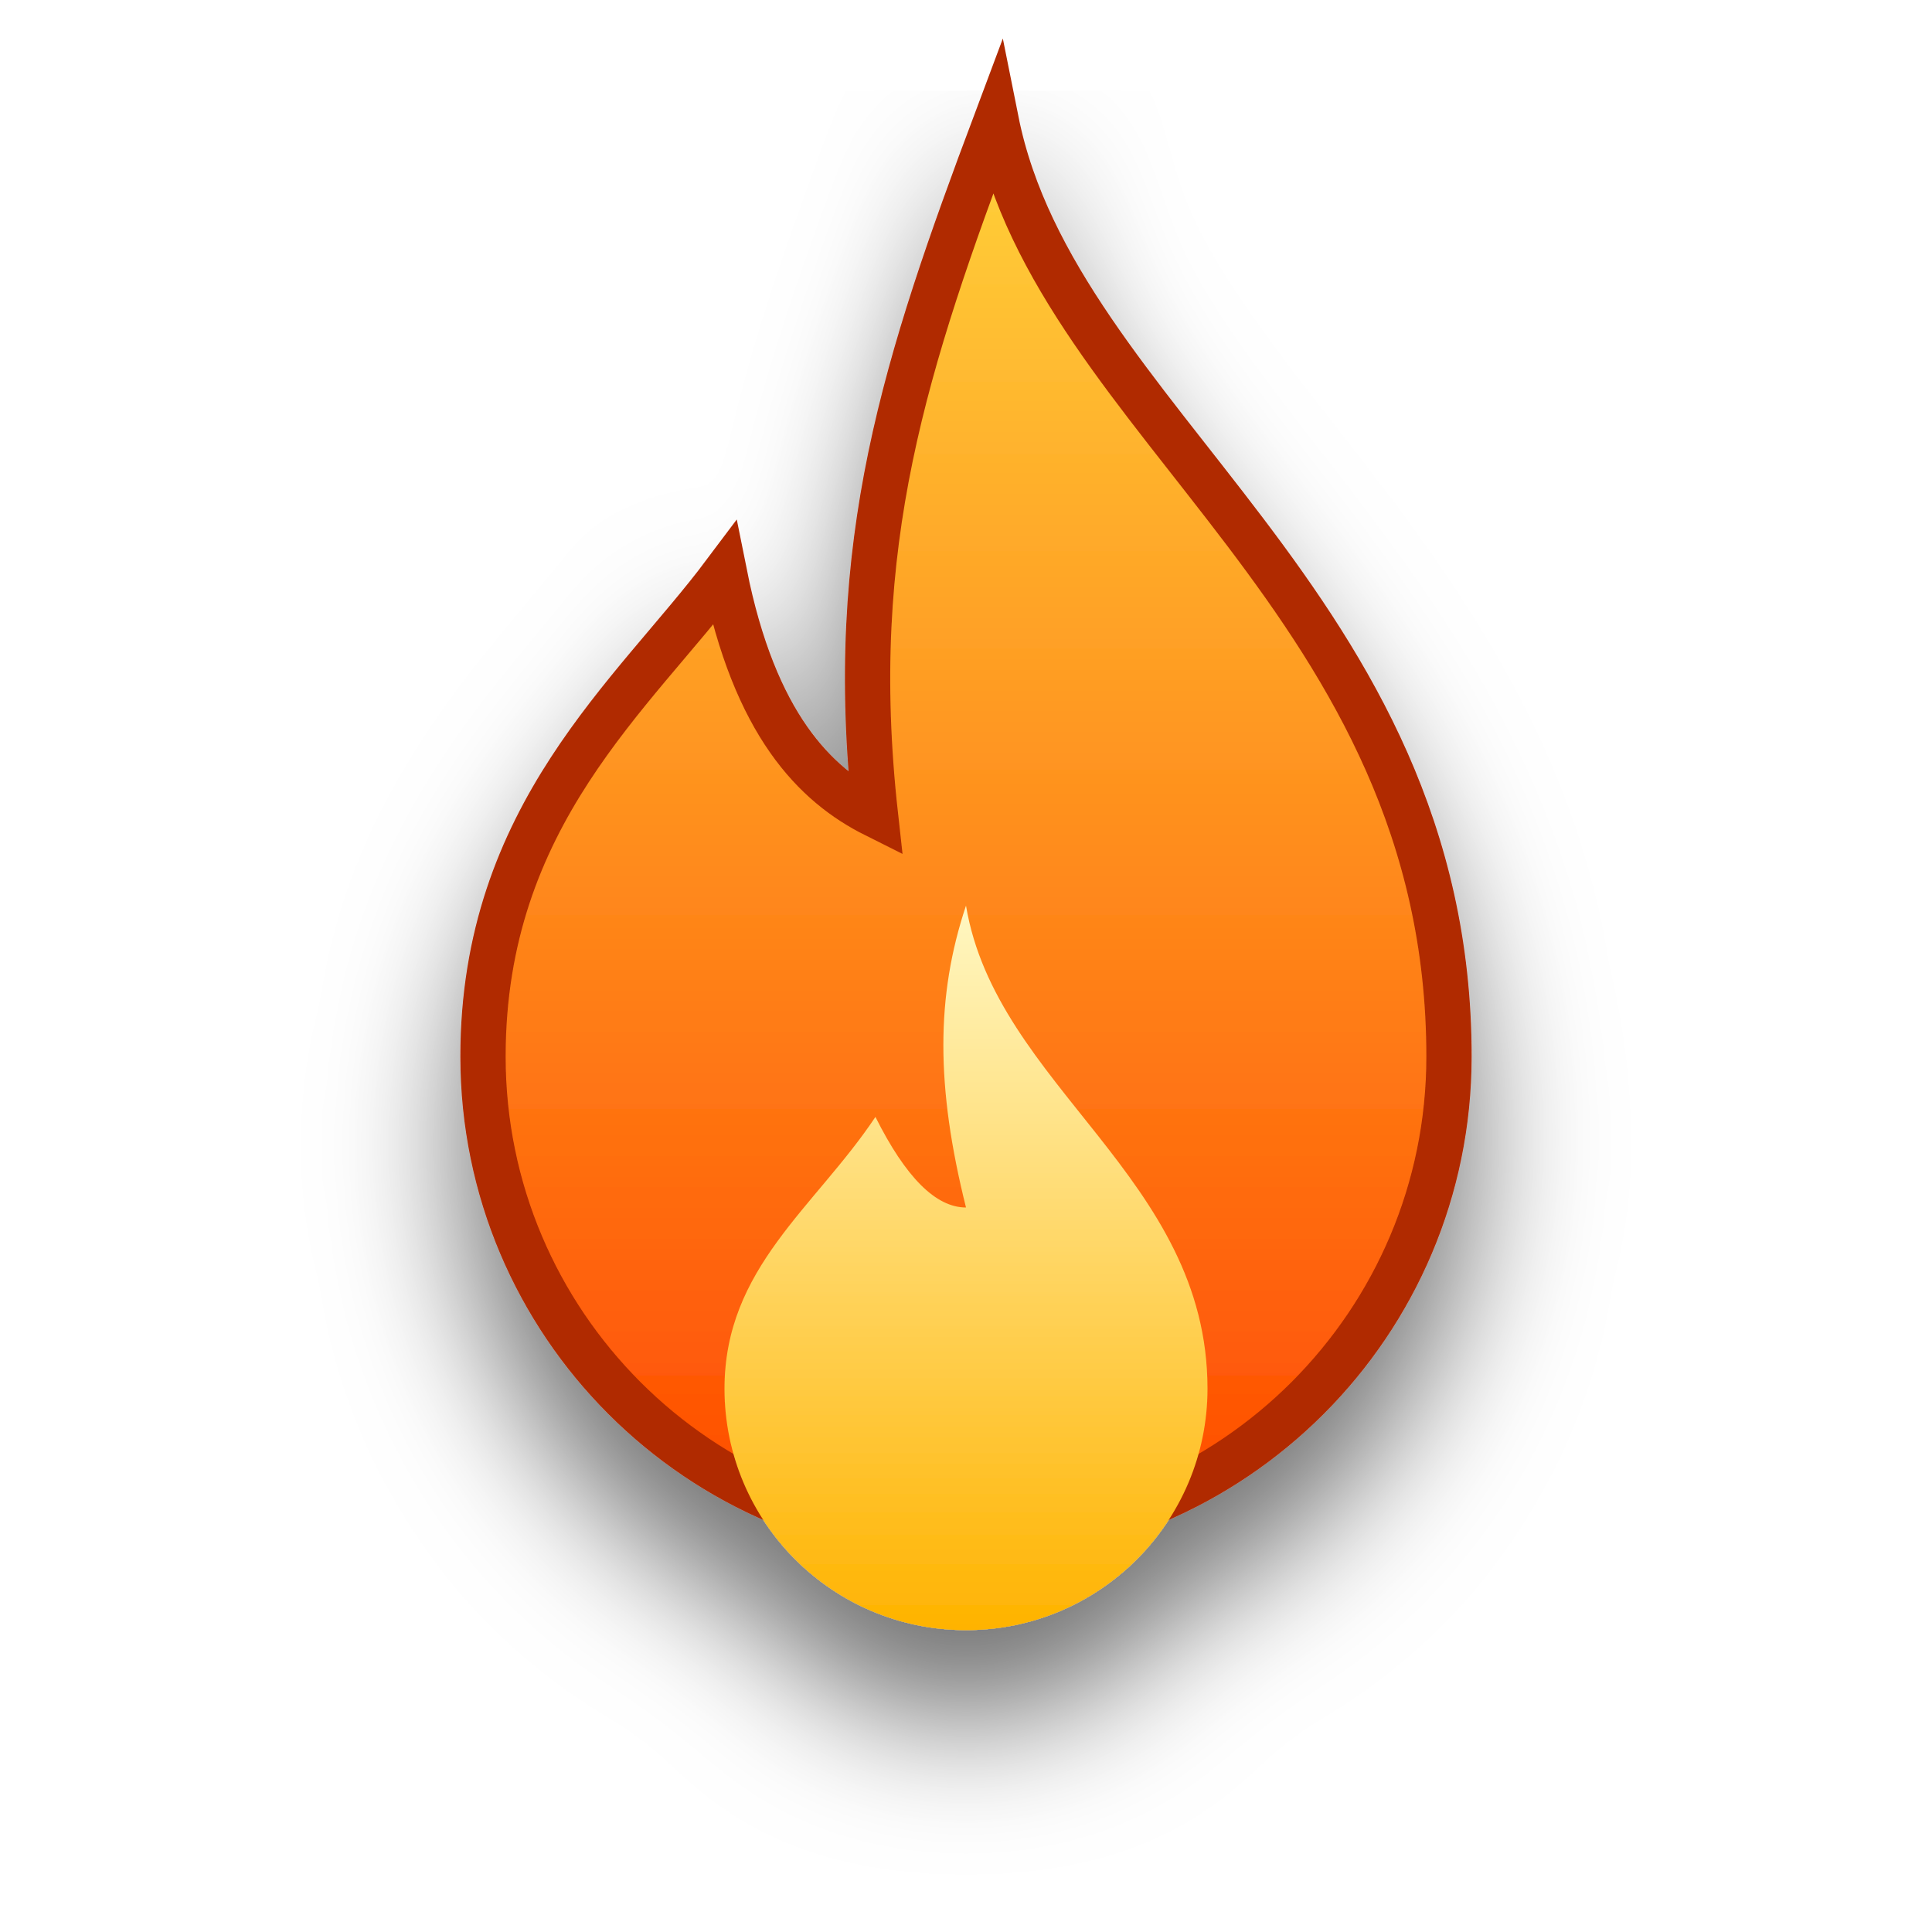
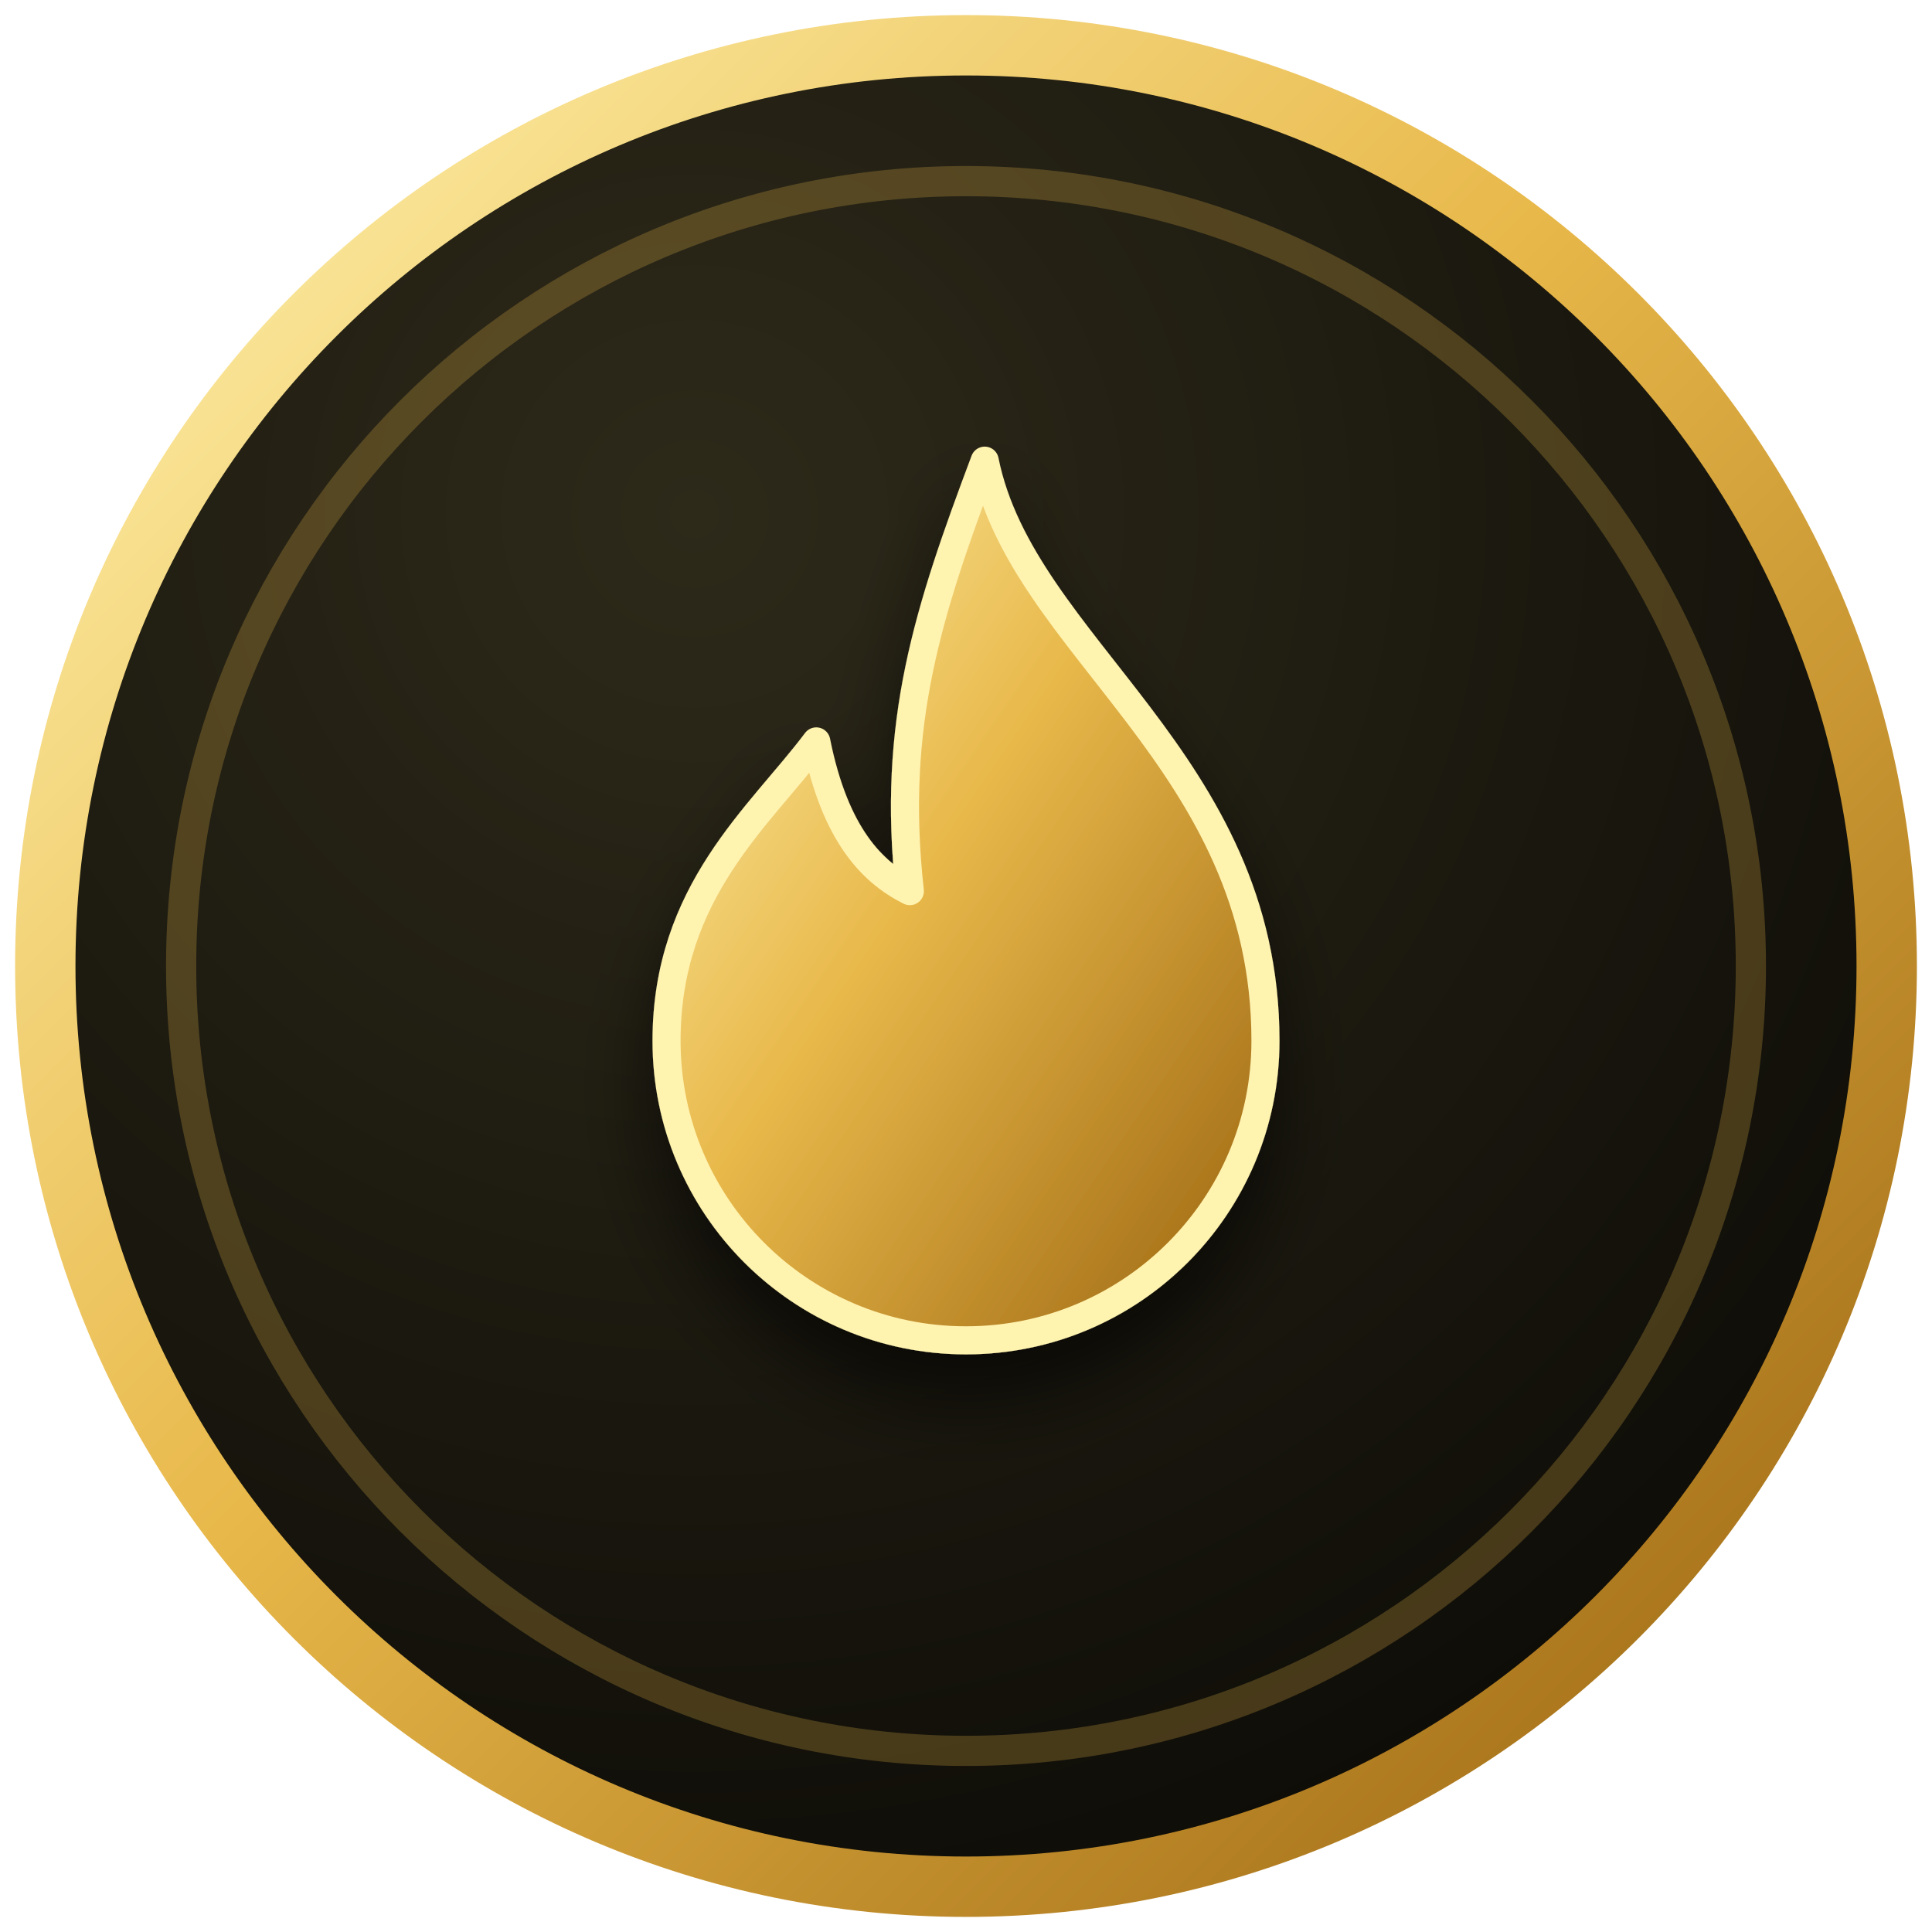
<svg xmlns="http://www.w3.org/2000/svg" viewBox="0 0 64 64">
  <defs>
-     <linearGradient id="a" x1="0" y1="0" x2="0" y2="1">
-       <stop offset="0" stop-color="#ffd23a" />
-       <stop offset="1" stop-color="#ff4a00" />
+     <linearGradient id="g" x1="0" y1="0" x2="1" y2="1">
+       <stop offset="0" stop-color="#fff3b0" />
+       <stop offset=".45" stop-color="#e8b84a" />
+       <stop offset="1" stop-color="#9a6410" />
    </linearGradient>
-     <linearGradient id="b" x1="0" y1="0" x2="0" y2="1">
-       <stop offset="0" stop-color="#fff7c2" />
-       <stop offset="1" stop-color="#ffb300" />
-     </linearGradient>
-     <filter id="s" x="-20%" y="-20%" width="140%" height="150%">
-       <feDropShadow dx="0" dy="3" stdDeviation="2.2" flood-color="#000" flood-opacity=".55" />
+     <radialGradient id="c" cx=".35" cy=".25" r=".9">
+       <stop offset="0" stop-color="#2e2a1a" />
+       <stop offset="1" stop-color="#0a0905" />
+     </radialGradient>
+     <filter id="s" x="-30%" y="-30%" width="160%" height="170%">
+       <feDropShadow dx="0" dy="2.5" stdDeviation="2" flood-color="#000" flood-opacity=".6" />
    </filter>
  </defs>
-   <g filter="url(#s)">
-     <path d="M33 4c2 10 15 16 15 31a16 16 0 0 1-32 0c0-8 5-12 8-16 1 5 3 7 5 8-1-9 1-15 4-23z" fill="url(#a)" stroke="#b02a00" stroke-width="1.5" />
-     <path d="M32 30c1 6 8 9 8 16a8 8 0 0 1-16 0c0-4 3-6 5-9 1 2 2 3 3 3-1-4-1-7 0-10z" fill="url(#b)" />
+   <circle cx="32" cy="32" r="30.5" fill="url(#c)" stroke="url(#g)" stroke-width="2" />
+   <circle cx="32" cy="32" r="26" fill="none" stroke="#e8b84a" stroke-opacity=".25" />
+   <g transform="translate(32 32) scale(.62) translate(-32 -32)" filter="url(#s)">
+     <g fill="url(#g)" stroke="#fff3b0" stroke-width="1.5">
+       <path d="M33 5c2 10 15 16 15 31a16 16 0 0 1-32 0c0-8 5-12 8-16 1 5 3 7 5 8-1-9 1-15 4-23z" stroke-linejoin="round" />
+     </g>
+     <g fill="url(#g)" stroke="url(#g)" stroke-width="5" />
  </g>
</svg>
